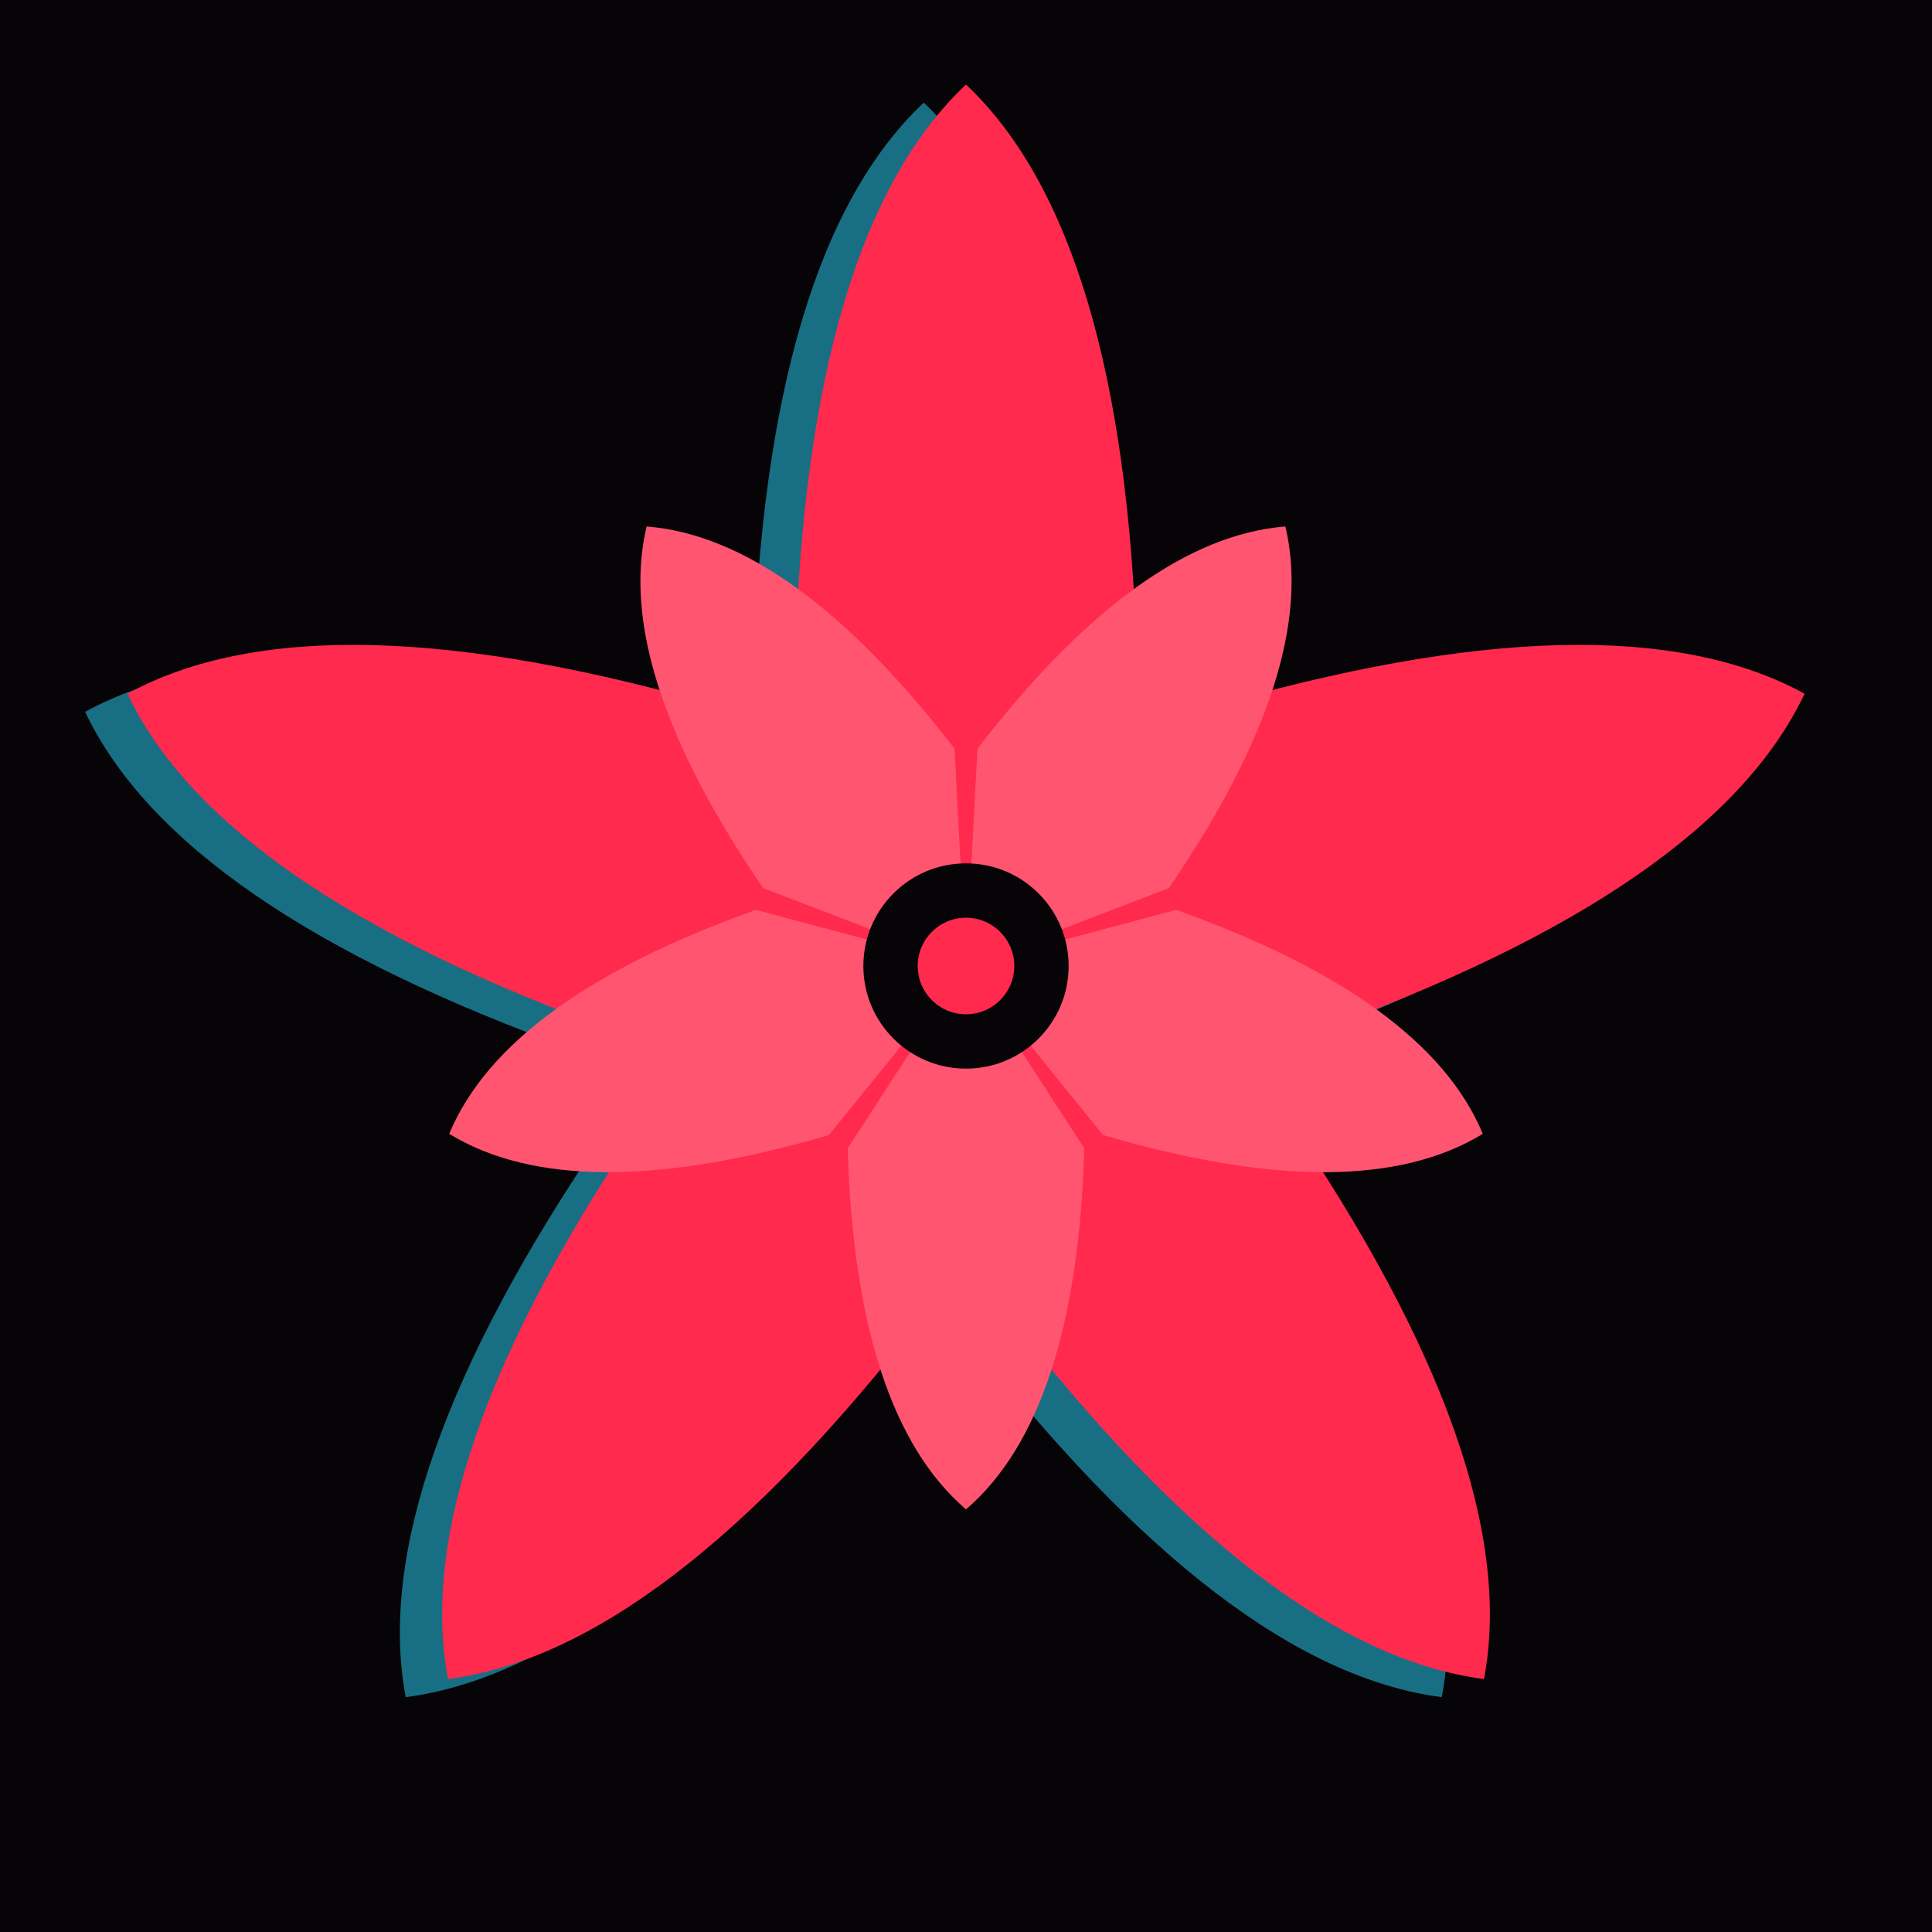
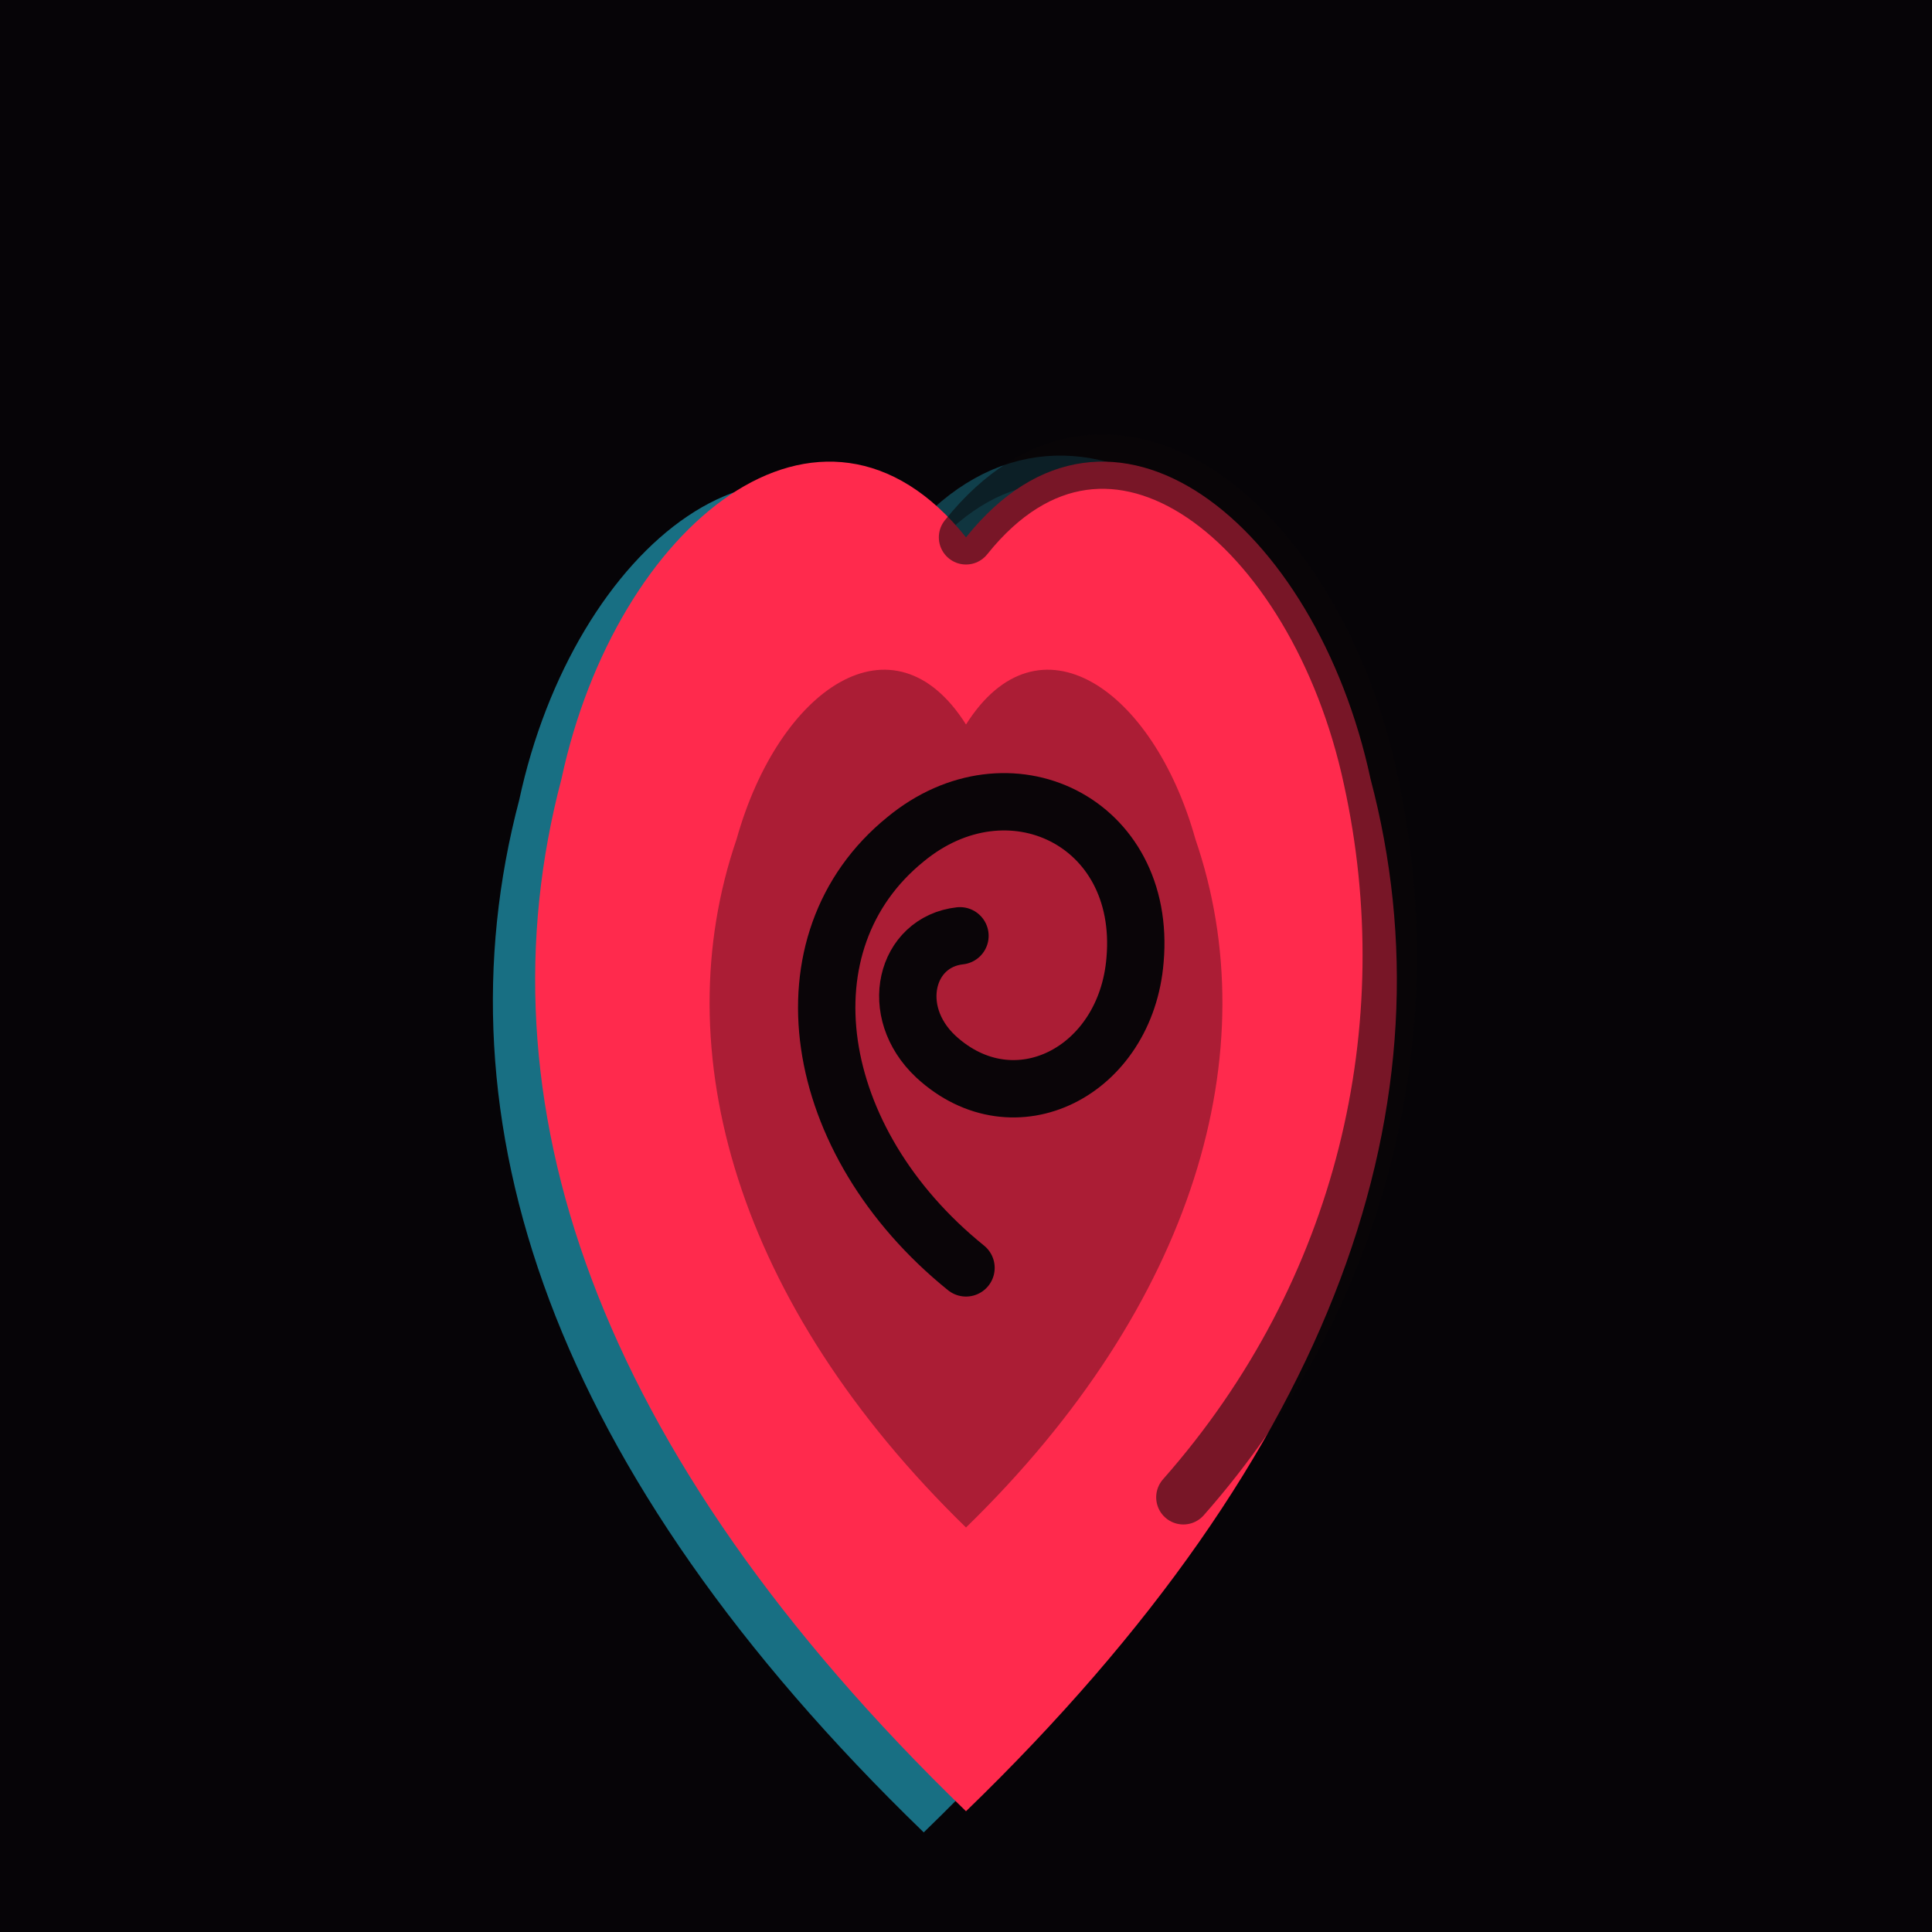
<svg xmlns="http://www.w3.org/2000/svg" viewBox="0 0 32 32">
  <rect width="32" height="32" fill="#060407" />
-   <g opacity="0.5">
-     <path d="M16,16 L13.17,10.89 Q13.38,3.87 16.0,1.4 Q18.62,3.87 18.83,10.89 ZM16,16 L19.98,11.73 Q26.73,9.76 29.89,11.49 Q28.35,14.74 21.73,17.11 ZM16,16 L21.29,18.47 Q25.25,24.27 24.58,27.81 Q21.01,27.35 16.71,21.8 ZM16,16 L15.29,21.8 Q10.99,27.35 7.42,27.81 Q6.75,24.27 10.71,18.47 ZM16,16 L10.27,17.11 Q3.65,14.74 2.11,11.49 Q5.27,9.76 12.02,11.73 Z" fill="#2ad9ff" transform="translate(-0.7,0.3)" />
+   <g opacity="0.5" transform="translate(-0.7,0.35)">
+     <path d="M16,30 C9.8,24 7.9,18.2 9.3,12.9 C10.2,8.7 13.6,5.9 16,8.9 C18.4,5.9 21.8,8.7 22.7,12.9 C24.1,18.2 22.2,24 16,30 Z" fill="#2ad9ff" />
+     <path d="M16,8.9 C18.4,5.9 21.8,8.7 22.7,12.9 C23.6,17 22.6,21.4 19.6,24.8" fill="none" stroke="#2ad9ff" stroke-width="0.9" stroke-linecap="round" opacity="0.55" />
+     <path d="M16,25.3 C12.2,21.6 11.0,17.4 12.2,13.9 C12.9,11.4 14.8,10.1 16,12.0 C17.2,10.1 19.1,11.4 19.8,13.9 C21.0,17.4 19.8,21.6 16,25.3 Z" fill="#2ad9ff" fill-opacity="0.34" />
+     <path d="M16,21 C13.4,18.9 12.9,15.6 15.0,13.9 C16.7,12.5 19.0,13.6 18.8,15.9 C18.65,17.75 16.8,18.7 15.5,17.5 C14.7,16.75 15.0,15.6 15.9,15.5" fill="none" stroke="#2ad9ff" stroke-width="0.95" stroke-linecap="round" />
  </g>
-   <path d="M16,16 L13.17,10.89 Q13.38,3.87 16.0,1.4 Q18.62,3.87 18.83,10.89 ZM16,16 L19.98,11.73 Q26.73,9.76 29.89,11.49 Q28.35,14.74 21.73,17.11 ZM16,16 L21.29,18.47 Q25.25,24.27 24.58,27.81 Q21.01,27.35 16.71,21.8 ZM16,16 L15.29,21.8 Q10.99,27.35 7.42,27.81 Q6.75,24.27 10.71,18.47 ZM16,16 L10.27,17.11 Q3.65,14.74 2.11,11.49 Q5.27,9.76 12.02,11.73 Z" fill="#ff2a4d" />
-   <path d="M16,16 L16.19,12.4 Q18.88,8.91 21.29,8.72 Q21.85,11.07 19.36,14.71 ZM16,16 L19.48,15.07 Q23.63,16.55 24.56,18.78 Q22.5,20.04 18.27,18.8 ZM16,16 L17.96,19.02 Q17.83,23.43 16.0,25.0 Q14.17,23.43 14.04,19.02 ZM16,16 L13.73,18.8 Q9.5,20.04 7.44,18.78 Q8.37,16.55 12.52,15.07 ZM16,16 L12.64,14.71 Q10.15,11.07 10.71,8.72 Q13.12,8.91 15.81,12.4 Z" fill="#ff5570" />
-   <circle cx="16" cy="16" r="1.7" fill="#060407" />
-   <circle cx="16" cy="16" r="0.8" fill="#ff2a4d" />
+   <path d="M16,30 C9.8,24 7.9,18.2 9.3,12.9 C10.2,8.7 13.6,5.9 16,8.9 C18.4,5.9 21.8,8.7 22.7,12.9 C24.1,18.2 22.2,24 16,30 Z" fill="#ff2a4d" />
+   <path d="M16,8.9 C18.4,5.9 21.8,8.7 22.7,12.9 C23.6,17 22.6,21.4 19.6,24.8" fill="none" stroke="#0a0508" stroke-width="0.9" stroke-linecap="round" opacity="0.55" />
+   <path d="M16,25.3 C12.2,21.6 11.0,17.4 12.2,13.9 C12.9,11.4 14.8,10.1 16,12.0 C17.2,10.1 19.1,11.4 19.8,13.9 C21.0,17.4 19.8,21.6 16,25.3 Z" fill="#0a0508" fill-opacity="0.34" />
+   <path d="M16,21 C13.4,18.9 12.9,15.6 15.0,13.9 C16.7,12.5 19.0,13.6 18.8,15.9 C18.65,17.75 16.8,18.7 15.5,17.5 C14.7,16.75 15.0,15.6 15.9,15.5" fill="none" stroke="#0a0508" stroke-width="0.95" stroke-linecap="round" />
</svg>
